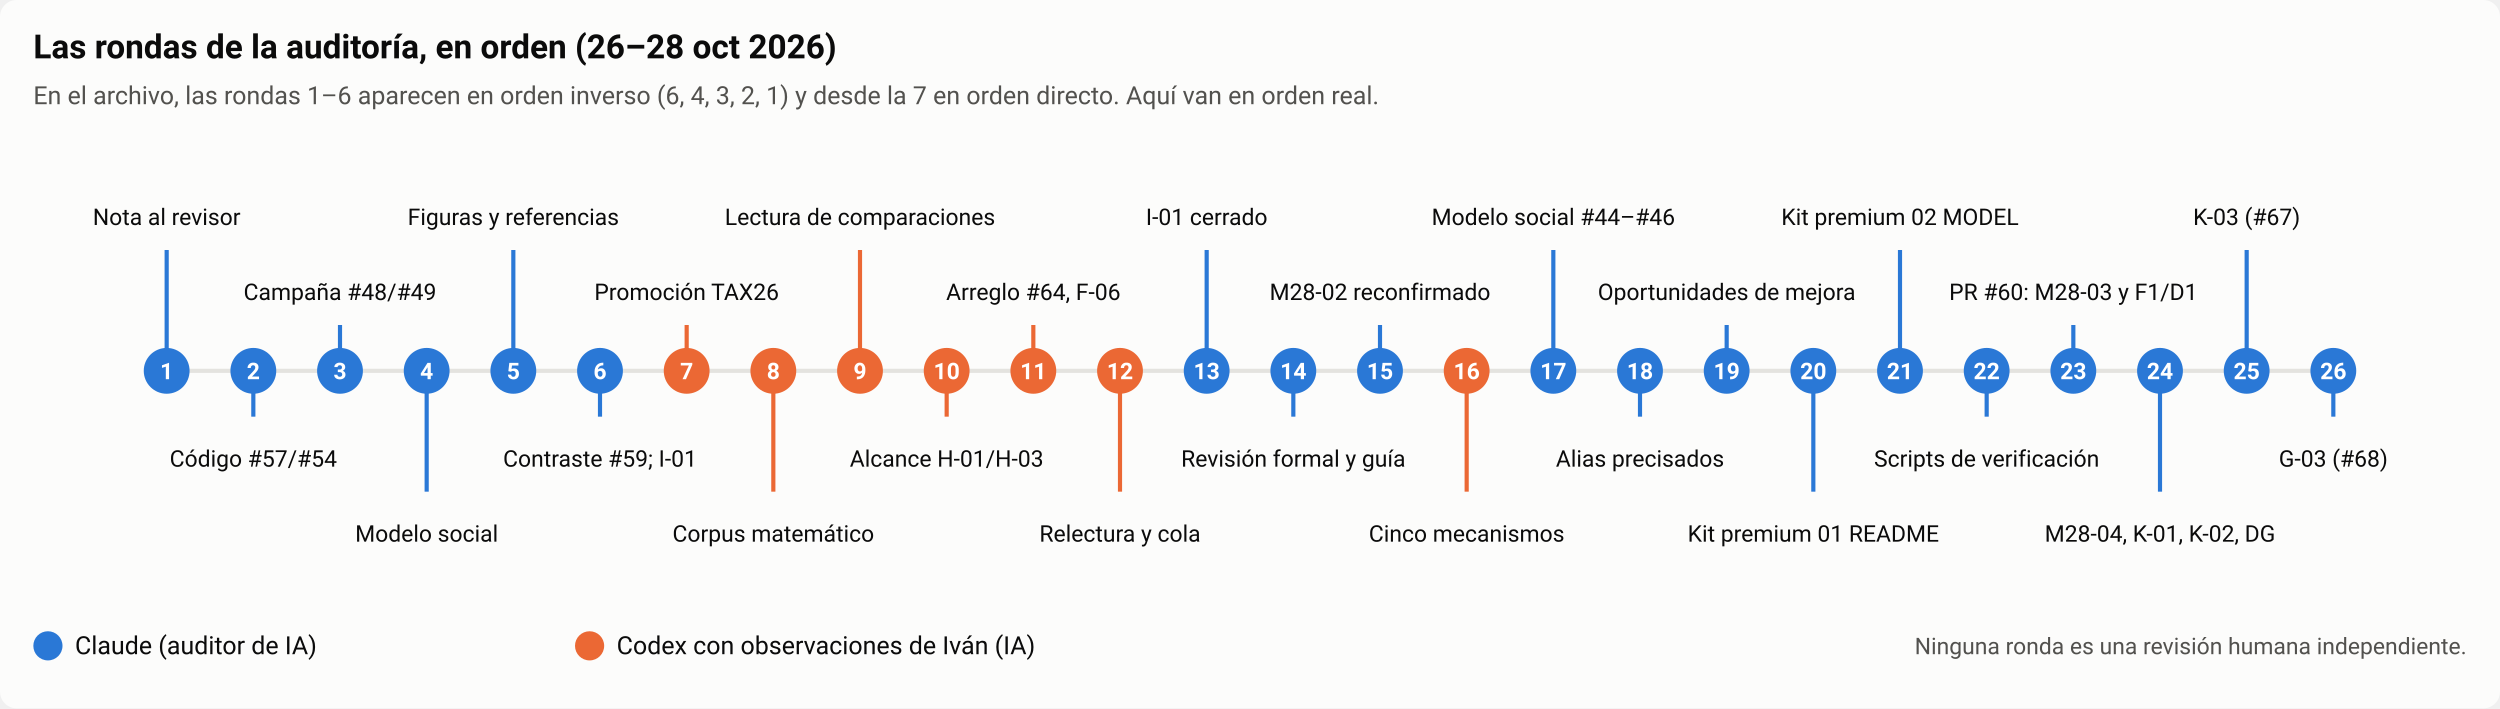
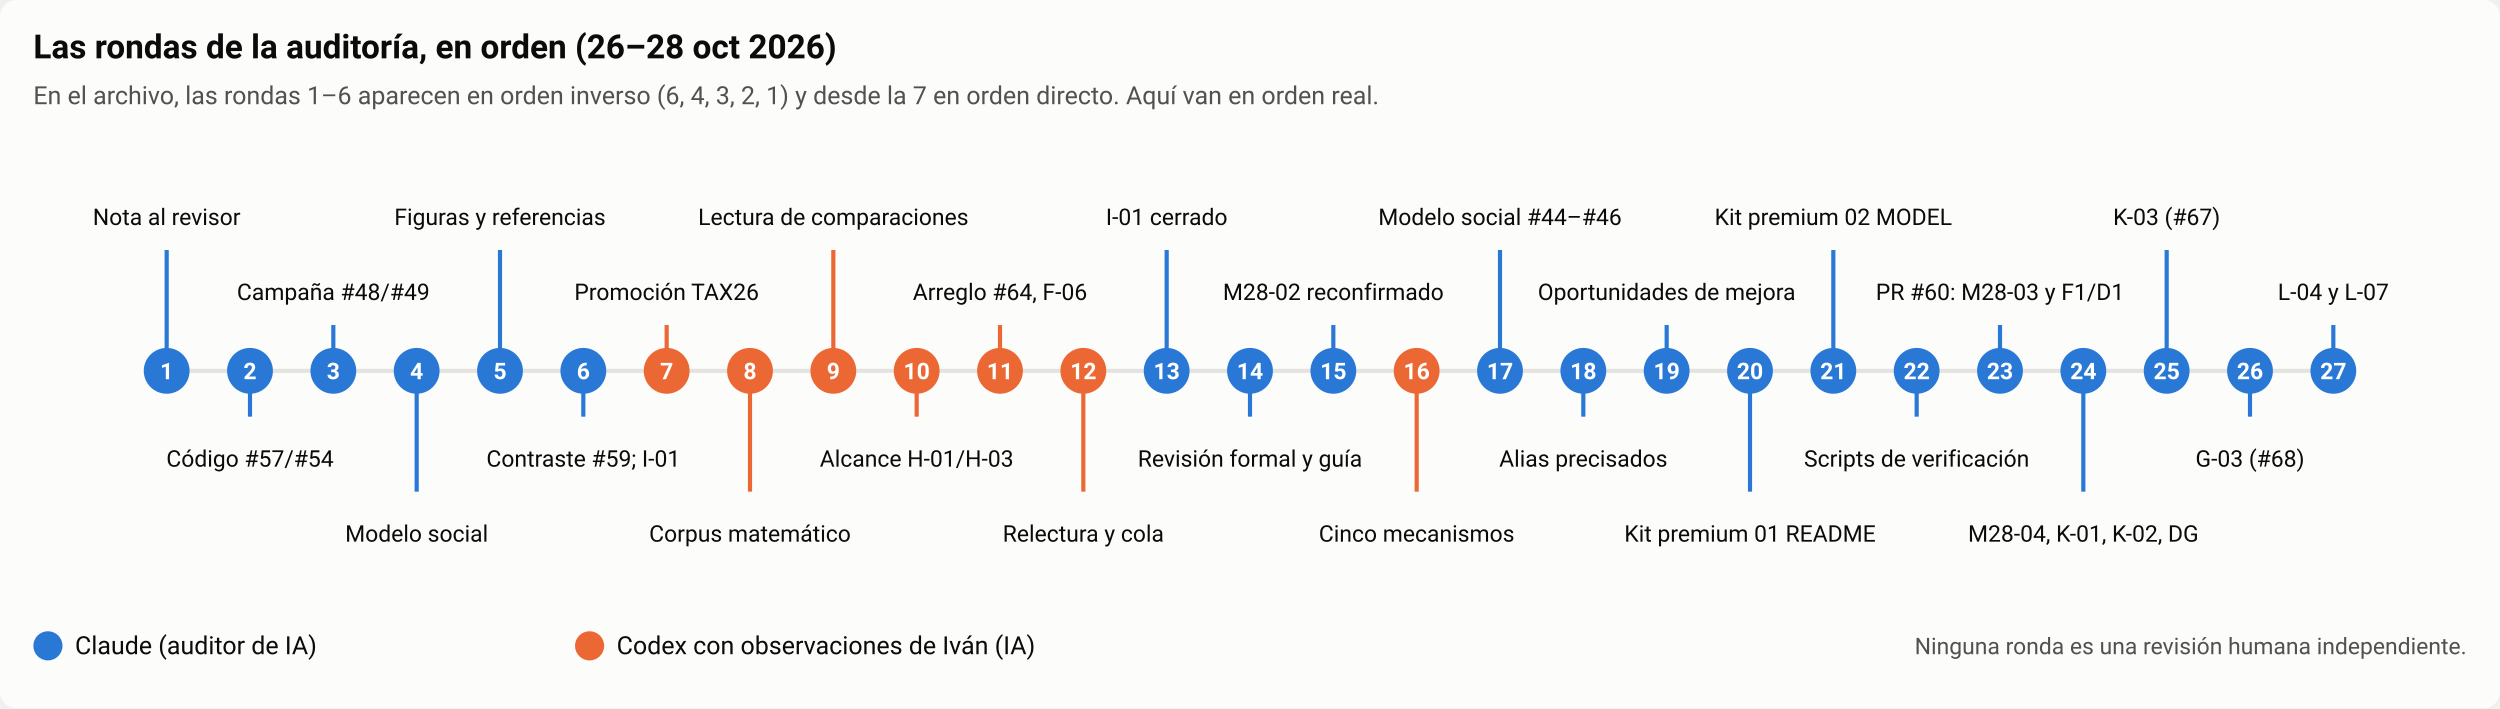
- <svg xmlns="http://www.w3.org/2000/svg" viewBox="0 0 1200 340" width="1200" height="340" role="img" aria-label="Línea de tiempo de las 26 rondas de auditoría y su autor">
+ <svg xmlns="http://www.w3.org/2000/svg" viewBox="0 0 1200 340" width="1200" height="340" role="img" aria-label="Línea de tiempo de las 27 rondas de auditoría y su autor">
  <style>
  .ink{fill:#0b0b0b}.ink2{fill:#52514e}.bg{fill:#fcfcfb}.grid{stroke:#e4e3df}
  .s0{fill:#2a78d6}.s1{fill:#eb6834}.s2{fill:#1baf7a}.s3{fill:#eda100}.s4{fill:#e87ba4}
  .a0{fill:#2a78d6}.a1{fill:#eb6834}.a0s{stroke:#2a78d6}.a1s{stroke:#eb6834}
  text{font-family:system-ui,-apple-system,Segoe UI,Roboto,sans-serif}
  @media (prefers-color-scheme: dark){
    .ink{fill:#f0efec}.ink2{fill:#c3c2b7}.bg{fill:#1a1a19}.grid{stroke:#383835}
    .s0{fill:#3987e5}.s1{fill:#d95926}.s2{fill:#199e70}.s3{fill:#c98500}.s4{fill:#d55181}
    .a0{fill:#3987e5}.a1{fill:#d95926}.a0s{stroke:#3987e5}.a1s{stroke:#d95926}
  }
</style>
  <rect class="bg" width="1200" height="340" rx="8" />
  <text class="ink" x="16" y="28" font-size="16" font-weight="600">Las rondas de la auditoría, en orden (26–28 oct 2026)</text>
  <text class="ink2" x="16" y="50" font-size="12">En el archivo, las rondas 1–6 aparecen en orden inverso (6, 4, 3, 2, 1) y desde la 7 en orden directo. Aquí van en orden real.</text>
  <line class="grid" x1="80" x2="1120" y1="178" y2="178" stroke-width="2" />
  <line class="a0s" x1="80.0" x2="80.0" y1="178" y2="120" stroke-width="2" />
  <circle class="a0" cx="80.0" cy="178" r="11" />
  <text x="80.0" y="182" font-size="11" font-weight="700" text-anchor="middle" fill="#fff">1</text>
  <text class="ink" x="80.0" y="108" font-size="11" text-anchor="middle">Nota al revisor</text>
-   <line class="a0s" x1="121.6" x2="121.6" y1="178" y2="200" stroke-width="2" />
-   <circle class="a0" cx="121.6" cy="178" r="11" />
-   <text x="121.6" y="182" font-size="11" font-weight="700" text-anchor="middle" fill="#fff">2</text>
-   <text class="ink" x="121.6" y="224" font-size="11" text-anchor="middle">Código #57/#54</text>
-   <line class="a0s" x1="163.2" x2="163.2" y1="178" y2="156" stroke-width="2" />
-   <circle class="a0" cx="163.2" cy="178" r="11" />
-   <text x="163.2" y="182" font-size="11" font-weight="700" text-anchor="middle" fill="#fff">3</text>
-   <text class="ink" x="163.2" y="144" font-size="11" text-anchor="middle">Campaña #48/#49</text>
-   <line class="a0s" x1="204.8" x2="204.8" y1="178" y2="236" stroke-width="2" />
-   <circle class="a0" cx="204.8" cy="178" r="11" />
-   <text x="204.8" y="182" font-size="11" font-weight="700" text-anchor="middle" fill="#fff">4</text>
-   <text class="ink" x="204.8" y="260" font-size="11" text-anchor="middle">Modelo social</text>
-   <line class="a0s" x1="246.4" x2="246.4" y1="178" y2="120" stroke-width="2" />
-   <circle class="a0" cx="246.4" cy="178" r="11" />
-   <text x="246.4" y="182" font-size="11" font-weight="700" text-anchor="middle" fill="#fff">5</text>
-   <text class="ink" x="246.4" y="108" font-size="11" text-anchor="middle">Figuras y referencias</text>
-   <line class="a0s" x1="288.0" x2="288.0" y1="178" y2="200" stroke-width="2" />
-   <circle class="a0" cx="288.0" cy="178" r="11" />
-   <text x="288.0" y="182" font-size="11" font-weight="700" text-anchor="middle" fill="#fff">6</text>
-   <text class="ink" x="288.0" y="224" font-size="11" text-anchor="middle">Contraste #59; I-01</text>
-   <line class="a1s" x1="329.6" x2="329.6" y1="178" y2="156" stroke-width="2" />
-   <circle class="a1" cx="329.6" cy="178" r="11" />
-   <text x="329.6" y="182" font-size="11" font-weight="700" text-anchor="middle" fill="#fff">7</text>
-   <text class="ink" x="329.6" y="144" font-size="11" text-anchor="middle">Promoción TAX26</text>
-   <line class="a1s" x1="371.2" x2="371.2" y1="178" y2="236" stroke-width="2" />
-   <circle class="a1" cx="371.2" cy="178" r="11" />
-   <text x="371.2" y="182" font-size="11" font-weight="700" text-anchor="middle" fill="#fff">8</text>
-   <text class="ink" x="371.2" y="260" font-size="11" text-anchor="middle">Corpus matemático</text>
-   <line class="a1s" x1="412.8" x2="412.8" y1="178" y2="120" stroke-width="2" />
-   <circle class="a1" cx="412.8" cy="178" r="11" />
-   <text x="412.8" y="182" font-size="11" font-weight="700" text-anchor="middle" fill="#fff">9</text>
-   <text class="ink" x="412.8" y="108" font-size="11" text-anchor="middle">Lectura de comparaciones</text>
-   <line class="a1s" x1="454.4" x2="454.4" y1="178" y2="200" stroke-width="2" />
-   <circle class="a1" cx="454.4" cy="178" r="11" />
-   <text x="454.4" y="182" font-size="11" font-weight="700" text-anchor="middle" fill="#fff">10</text>
-   <text class="ink" x="454.4" y="224" font-size="11" text-anchor="middle">Alcance H-01/H-03</text>
-   <line class="a1s" x1="496.0" x2="496.0" y1="178" y2="156" stroke-width="2" />
-   <circle class="a1" cx="496.0" cy="178" r="11" />
-   <text x="496.0" y="182" font-size="11" font-weight="700" text-anchor="middle" fill="#fff">11</text>
-   <text class="ink" x="496.0" y="144" font-size="11" text-anchor="middle">Arreglo #64, F-06</text>
-   <line class="a1s" x1="537.6" x2="537.6" y1="178" y2="236" stroke-width="2" />
-   <circle class="a1" cx="537.6" cy="178" r="11" />
-   <text x="537.6" y="182" font-size="11" font-weight="700" text-anchor="middle" fill="#fff">12</text>
-   <text class="ink" x="537.6" y="260" font-size="11" text-anchor="middle">Relectura y cola</text>
-   <line class="a0s" x1="579.2" x2="579.2" y1="178" y2="120" stroke-width="2" />
-   <circle class="a0" cx="579.2" cy="178" r="11" />
-   <text x="579.2" y="182" font-size="11" font-weight="700" text-anchor="middle" fill="#fff">13</text>
-   <text class="ink" x="579.2" y="108" font-size="11" text-anchor="middle">I-01 cerrado</text>
-   <line class="a0s" x1="620.8" x2="620.8" y1="178" y2="200" stroke-width="2" />
-   <circle class="a0" cx="620.8" cy="178" r="11" />
-   <text x="620.8" y="182" font-size="11" font-weight="700" text-anchor="middle" fill="#fff">14</text>
-   <text class="ink" x="620.8" y="224" font-size="11" text-anchor="middle">Revisión formal y guía</text>
-   <line class="a0s" x1="662.4" x2="662.4" y1="178" y2="156" stroke-width="2" />
-   <circle class="a0" cx="662.4" cy="178" r="11" />
-   <text x="662.4" y="182" font-size="11" font-weight="700" text-anchor="middle" fill="#fff">15</text>
-   <text class="ink" x="662.4" y="144" font-size="11" text-anchor="middle">M28-02 reconfirmado</text>
-   <line class="a1s" x1="704.0" x2="704.0" y1="178" y2="236" stroke-width="2" />
-   <circle class="a1" cx="704.0" cy="178" r="11" />
-   <text x="704.0" y="182" font-size="11" font-weight="700" text-anchor="middle" fill="#fff">16</text>
-   <text class="ink" x="704.0" y="260" font-size="11" text-anchor="middle">Cinco mecanismos</text>
-   <line class="a0s" x1="745.6" x2="745.6" y1="178" y2="120" stroke-width="2" />
-   <circle class="a0" cx="745.6" cy="178" r="11" />
-   <text x="745.6" y="182" font-size="11" font-weight="700" text-anchor="middle" fill="#fff">17</text>
-   <text class="ink" x="745.6" y="108" font-size="11" text-anchor="middle">Modelo social #44–#46</text>
-   <line class="a0s" x1="787.2" x2="787.2" y1="178" y2="200" stroke-width="2" />
-   <circle class="a0" cx="787.2" cy="178" r="11" />
-   <text x="787.2" y="182" font-size="11" font-weight="700" text-anchor="middle" fill="#fff">18</text>
-   <text class="ink" x="787.2" y="224" font-size="11" text-anchor="middle">Alias precisados</text>
-   <line class="a0s" x1="828.8" x2="828.8" y1="178" y2="156" stroke-width="2" />
-   <circle class="a0" cx="828.8" cy="178" r="11" />
-   <text x="828.8" y="182" font-size="11" font-weight="700" text-anchor="middle" fill="#fff">19</text>
-   <text class="ink" x="828.8" y="144" font-size="11" text-anchor="middle">Oportunidades de mejora</text>
-   <line class="a0s" x1="870.4" x2="870.4" y1="178" y2="236" stroke-width="2" />
-   <circle class="a0" cx="870.4" cy="178" r="11" />
-   <text x="870.4" y="182" font-size="11" font-weight="700" text-anchor="middle" fill="#fff">20</text>
-   <text class="ink" x="870.4" y="260" font-size="11" text-anchor="middle">Kit premium 01 README</text>
-   <line class="a0s" x1="912.0" x2="912.0" y1="178" y2="120" stroke-width="2" />
-   <circle class="a0" cx="912.0" cy="178" r="11" />
-   <text x="912.0" y="182" font-size="11" font-weight="700" text-anchor="middle" fill="#fff">21</text>
-   <text class="ink" x="912.0" y="108" font-size="11" text-anchor="middle">Kit premium 02 MODEL</text>
-   <line class="a0s" x1="953.6" x2="953.6" y1="178" y2="200" stroke-width="2" />
-   <circle class="a0" cx="953.6" cy="178" r="11" />
-   <text x="953.6" y="182" font-size="11" font-weight="700" text-anchor="middle" fill="#fff">22</text>
-   <text class="ink" x="953.6" y="224" font-size="11" text-anchor="middle">Scripts de verificación</text>
-   <line class="a0s" x1="995.2" x2="995.2" y1="178" y2="156" stroke-width="2" />
-   <circle class="a0" cx="995.2" cy="178" r="11" />
-   <text x="995.2" y="182" font-size="11" font-weight="700" text-anchor="middle" fill="#fff">23</text>
-   <text class="ink" x="995.2" y="144" font-size="11" text-anchor="middle">PR #60: M28-03 y F1/D1</text>
-   <line class="a0s" x1="1036.8" x2="1036.8" y1="178" y2="236" stroke-width="2" />
-   <circle class="a0" cx="1036.8" cy="178" r="11" />
-   <text x="1036.8" y="182" font-size="11" font-weight="700" text-anchor="middle" fill="#fff">24</text>
-   <text class="ink" x="1036.8" y="260" font-size="11" text-anchor="middle">M28-04, K-01, K-02, DG</text>
-   <line class="a0s" x1="1078.4" x2="1078.4" y1="178" y2="120" stroke-width="2" />
-   <circle class="a0" cx="1078.4" cy="178" r="11" />
-   <text x="1078.4" y="182" font-size="11" font-weight="700" text-anchor="middle" fill="#fff">25</text>
-   <text class="ink" x="1078.4" y="108" font-size="11" text-anchor="middle">K-03 (#67)</text>
-   <line class="a0s" x1="1120.0" x2="1120.0" y1="178" y2="200" stroke-width="2" />
+   <line class="a0s" x1="120.0" x2="120.0" y1="178" y2="200" stroke-width="2" />
+   <circle class="a0" cx="120.0" cy="178" r="11" />
+   <text x="120.0" y="182" font-size="11" font-weight="700" text-anchor="middle" fill="#fff">2</text>
+   <text class="ink" x="120.0" y="224" font-size="11" text-anchor="middle">Código #57/#54</text>
+   <line class="a0s" x1="160.0" x2="160.0" y1="178" y2="156" stroke-width="2" />
+   <circle class="a0" cx="160.0" cy="178" r="11" />
+   <text x="160.0" y="182" font-size="11" font-weight="700" text-anchor="middle" fill="#fff">3</text>
+   <text class="ink" x="160.0" y="144" font-size="11" text-anchor="middle">Campaña #48/#49</text>
+   <line class="a0s" x1="200.0" x2="200.0" y1="178" y2="236" stroke-width="2" />
+   <circle class="a0" cx="200.0" cy="178" r="11" />
+   <text x="200.0" y="182" font-size="11" font-weight="700" text-anchor="middle" fill="#fff">4</text>
+   <text class="ink" x="200.0" y="260" font-size="11" text-anchor="middle">Modelo social</text>
+   <line class="a0s" x1="240.0" x2="240.0" y1="178" y2="120" stroke-width="2" />
+   <circle class="a0" cx="240.0" cy="178" r="11" />
+   <text x="240.0" y="182" font-size="11" font-weight="700" text-anchor="middle" fill="#fff">5</text>
+   <text class="ink" x="240.0" y="108" font-size="11" text-anchor="middle">Figuras y referencias</text>
+   <line class="a0s" x1="280.0" x2="280.0" y1="178" y2="200" stroke-width="2" />
+   <circle class="a0" cx="280.0" cy="178" r="11" />
+   <text x="280.0" y="182" font-size="11" font-weight="700" text-anchor="middle" fill="#fff">6</text>
+   <text class="ink" x="280.0" y="224" font-size="11" text-anchor="middle">Contraste #59; I-01</text>
+   <line class="a1s" x1="320.0" x2="320.0" y1="178" y2="156" stroke-width="2" />
+   <circle class="a1" cx="320.0" cy="178" r="11" />
+   <text x="320.0" y="182" font-size="11" font-weight="700" text-anchor="middle" fill="#fff">7</text>
+   <text class="ink" x="320.0" y="144" font-size="11" text-anchor="middle">Promoción TAX26</text>
+   <line class="a1s" x1="360.0" x2="360.0" y1="178" y2="236" stroke-width="2" />
+   <circle class="a1" cx="360.0" cy="178" r="11" />
+   <text x="360.0" y="182" font-size="11" font-weight="700" text-anchor="middle" fill="#fff">8</text>
+   <text class="ink" x="360.0" y="260" font-size="11" text-anchor="middle">Corpus matemático</text>
+   <line class="a1s" x1="400.0" x2="400.0" y1="178" y2="120" stroke-width="2" />
+   <circle class="a1" cx="400.0" cy="178" r="11" />
+   <text x="400.0" y="182" font-size="11" font-weight="700" text-anchor="middle" fill="#fff">9</text>
+   <text class="ink" x="400.0" y="108" font-size="11" text-anchor="middle">Lectura de comparaciones</text>
+   <line class="a1s" x1="440.0" x2="440.0" y1="178" y2="200" stroke-width="2" />
+   <circle class="a1" cx="440.0" cy="178" r="11" />
+   <text x="440.0" y="182" font-size="11" font-weight="700" text-anchor="middle" fill="#fff">10</text>
+   <text class="ink" x="440.0" y="224" font-size="11" text-anchor="middle">Alcance H-01/H-03</text>
+   <line class="a1s" x1="480.0" x2="480.0" y1="178" y2="156" stroke-width="2" />
+   <circle class="a1" cx="480.0" cy="178" r="11" />
+   <text x="480.0" y="182" font-size="11" font-weight="700" text-anchor="middle" fill="#fff">11</text>
+   <text class="ink" x="480.0" y="144" font-size="11" text-anchor="middle">Arreglo #64, F-06</text>
+   <line class="a1s" x1="520.0" x2="520.0" y1="178" y2="236" stroke-width="2" />
+   <circle class="a1" cx="520.0" cy="178" r="11" />
+   <text x="520.0" y="182" font-size="11" font-weight="700" text-anchor="middle" fill="#fff">12</text>
+   <text class="ink" x="520.0" y="260" font-size="11" text-anchor="middle">Relectura y cola</text>
+   <line class="a0s" x1="560.0" x2="560.0" y1="178" y2="120" stroke-width="2" />
+   <circle class="a0" cx="560.0" cy="178" r="11" />
+   <text x="560.0" y="182" font-size="11" font-weight="700" text-anchor="middle" fill="#fff">13</text>
+   <text class="ink" x="560.0" y="108" font-size="11" text-anchor="middle">I-01 cerrado</text>
+   <line class="a0s" x1="600.0" x2="600.0" y1="178" y2="200" stroke-width="2" />
+   <circle class="a0" cx="600.0" cy="178" r="11" />
+   <text x="600.0" y="182" font-size="11" font-weight="700" text-anchor="middle" fill="#fff">14</text>
+   <text class="ink" x="600.0" y="224" font-size="11" text-anchor="middle">Revisión formal y guía</text>
+   <line class="a0s" x1="640.0" x2="640.0" y1="178" y2="156" stroke-width="2" />
+   <circle class="a0" cx="640.0" cy="178" r="11" />
+   <text x="640.0" y="182" font-size="11" font-weight="700" text-anchor="middle" fill="#fff">15</text>
+   <text class="ink" x="640.0" y="144" font-size="11" text-anchor="middle">M28-02 reconfirmado</text>
+   <line class="a1s" x1="680.0" x2="680.0" y1="178" y2="236" stroke-width="2" />
+   <circle class="a1" cx="680.0" cy="178" r="11" />
+   <text x="680.0" y="182" font-size="11" font-weight="700" text-anchor="middle" fill="#fff">16</text>
+   <text class="ink" x="680.0" y="260" font-size="11" text-anchor="middle">Cinco mecanismos</text>
+   <line class="a0s" x1="720.0" x2="720.0" y1="178" y2="120" stroke-width="2" />
+   <circle class="a0" cx="720.0" cy="178" r="11" />
+   <text x="720.0" y="182" font-size="11" font-weight="700" text-anchor="middle" fill="#fff">17</text>
+   <text class="ink" x="720.0" y="108" font-size="11" text-anchor="middle">Modelo social #44–#46</text>
+   <line class="a0s" x1="760.0" x2="760.0" y1="178" y2="200" stroke-width="2" />
+   <circle class="a0" cx="760.0" cy="178" r="11" />
+   <text x="760.0" y="182" font-size="11" font-weight="700" text-anchor="middle" fill="#fff">18</text>
+   <text class="ink" x="760.0" y="224" font-size="11" text-anchor="middle">Alias precisados</text>
+   <line class="a0s" x1="800.0" x2="800.0" y1="178" y2="156" stroke-width="2" />
+   <circle class="a0" cx="800.0" cy="178" r="11" />
+   <text x="800.0" y="182" font-size="11" font-weight="700" text-anchor="middle" fill="#fff">19</text>
+   <text class="ink" x="800.0" y="144" font-size="11" text-anchor="middle">Oportunidades de mejora</text>
+   <line class="a0s" x1="840.0" x2="840.0" y1="178" y2="236" stroke-width="2" />
+   <circle class="a0" cx="840.0" cy="178" r="11" />
+   <text x="840.0" y="182" font-size="11" font-weight="700" text-anchor="middle" fill="#fff">20</text>
+   <text class="ink" x="840.0" y="260" font-size="11" text-anchor="middle">Kit premium 01 README</text>
+   <line class="a0s" x1="880.0" x2="880.0" y1="178" y2="120" stroke-width="2" />
+   <circle class="a0" cx="880.0" cy="178" r="11" />
+   <text x="880.0" y="182" font-size="11" font-weight="700" text-anchor="middle" fill="#fff">21</text>
+   <text class="ink" x="880.0" y="108" font-size="11" text-anchor="middle">Kit premium 02 MODEL</text>
+   <line class="a0s" x1="920.0" x2="920.0" y1="178" y2="200" stroke-width="2" />
+   <circle class="a0" cx="920.0" cy="178" r="11" />
+   <text x="920.0" y="182" font-size="11" font-weight="700" text-anchor="middle" fill="#fff">22</text>
+   <text class="ink" x="920.0" y="224" font-size="11" text-anchor="middle">Scripts de verificación</text>
+   <line class="a0s" x1="960.0" x2="960.0" y1="178" y2="156" stroke-width="2" />
+   <circle class="a0" cx="960.0" cy="178" r="11" />
+   <text x="960.0" y="182" font-size="11" font-weight="700" text-anchor="middle" fill="#fff">23</text>
+   <text class="ink" x="960.0" y="144" font-size="11" text-anchor="middle">PR #60: M28-03 y F1/D1</text>
+   <line class="a0s" x1="1000.0" x2="1000.0" y1="178" y2="236" stroke-width="2" />
+   <circle class="a0" cx="1000.0" cy="178" r="11" />
+   <text x="1000.0" y="182" font-size="11" font-weight="700" text-anchor="middle" fill="#fff">24</text>
+   <text class="ink" x="1000.0" y="260" font-size="11" text-anchor="middle">M28-04, K-01, K-02, DG</text>
+   <line class="a0s" x1="1040.0" x2="1040.0" y1="178" y2="120" stroke-width="2" />
+   <circle class="a0" cx="1040.0" cy="178" r="11" />
+   <text x="1040.0" y="182" font-size="11" font-weight="700" text-anchor="middle" fill="#fff">25</text>
+   <text class="ink" x="1040.0" y="108" font-size="11" text-anchor="middle">K-03 (#67)</text>
+   <line class="a0s" x1="1080.0" x2="1080.0" y1="178" y2="200" stroke-width="2" />
+   <circle class="a0" cx="1080.0" cy="178" r="11" />
+   <text x="1080.0" y="182" font-size="11" font-weight="700" text-anchor="middle" fill="#fff">26</text>
+   <text class="ink" x="1080.0" y="224" font-size="11" text-anchor="middle">G-03 (#68)</text>
+   <line class="a0s" x1="1120.0" x2="1120.0" y1="178" y2="156" stroke-width="2" />
  <circle class="a0" cx="1120.0" cy="178" r="11" />
-   <text x="1120.0" y="182" font-size="11" font-weight="700" text-anchor="middle" fill="#fff">26</text>
-   <text class="ink" x="1120.0" y="224" font-size="11" text-anchor="middle">G-03 (#68)</text>
+   <text x="1120.0" y="182" font-size="11" font-weight="700" text-anchor="middle" fill="#fff">27</text>
+   <text class="ink" x="1120.0" y="144" font-size="11" text-anchor="middle">L-04 y L-07</text>
  <circle class="a0" cx="23" cy="310" r="7" />
  <text class="ink" x="36" y="314" font-size="12">Claude (auditor de IA)</text>
  <circle class="a1" cx="283" cy="310" r="7" />
  <text class="ink" x="296" y="314" font-size="12">Codex con observaciones de Iván (IA)</text>
  <text class="ink2" x="1184" y="314" font-size="11" text-anchor="end">Ninguna ronda es una revisión humana independiente.</text>
</svg>
